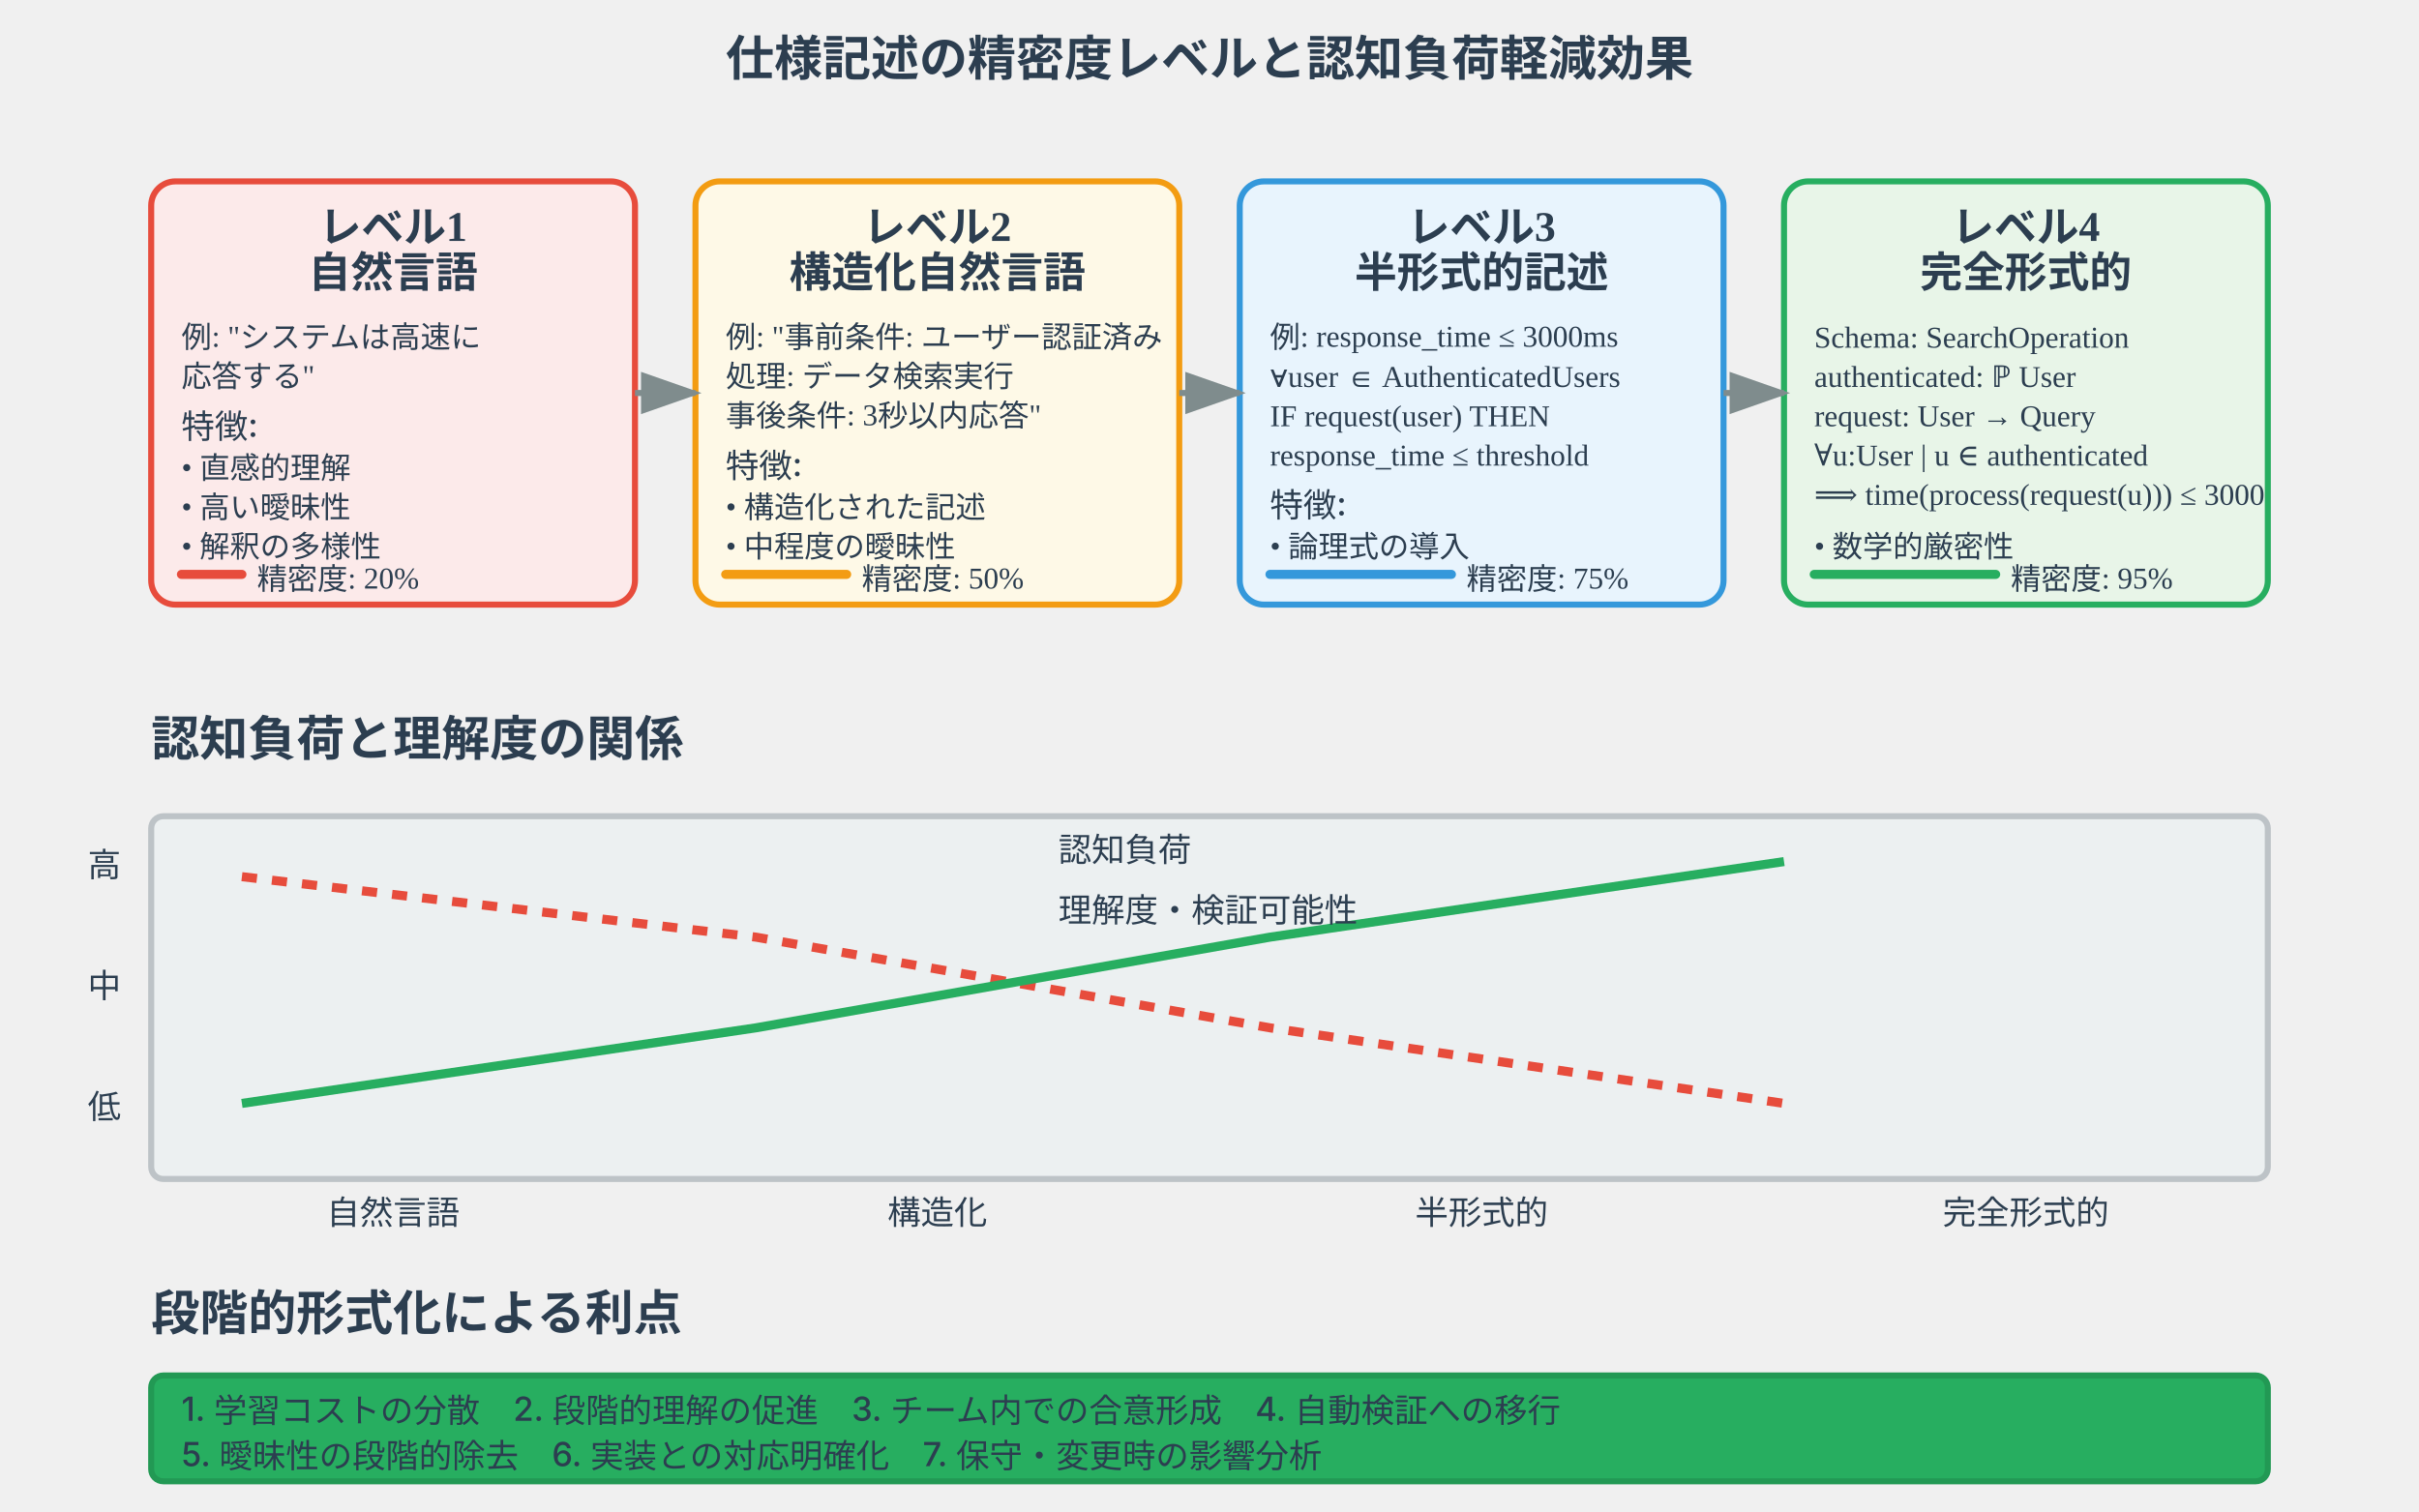
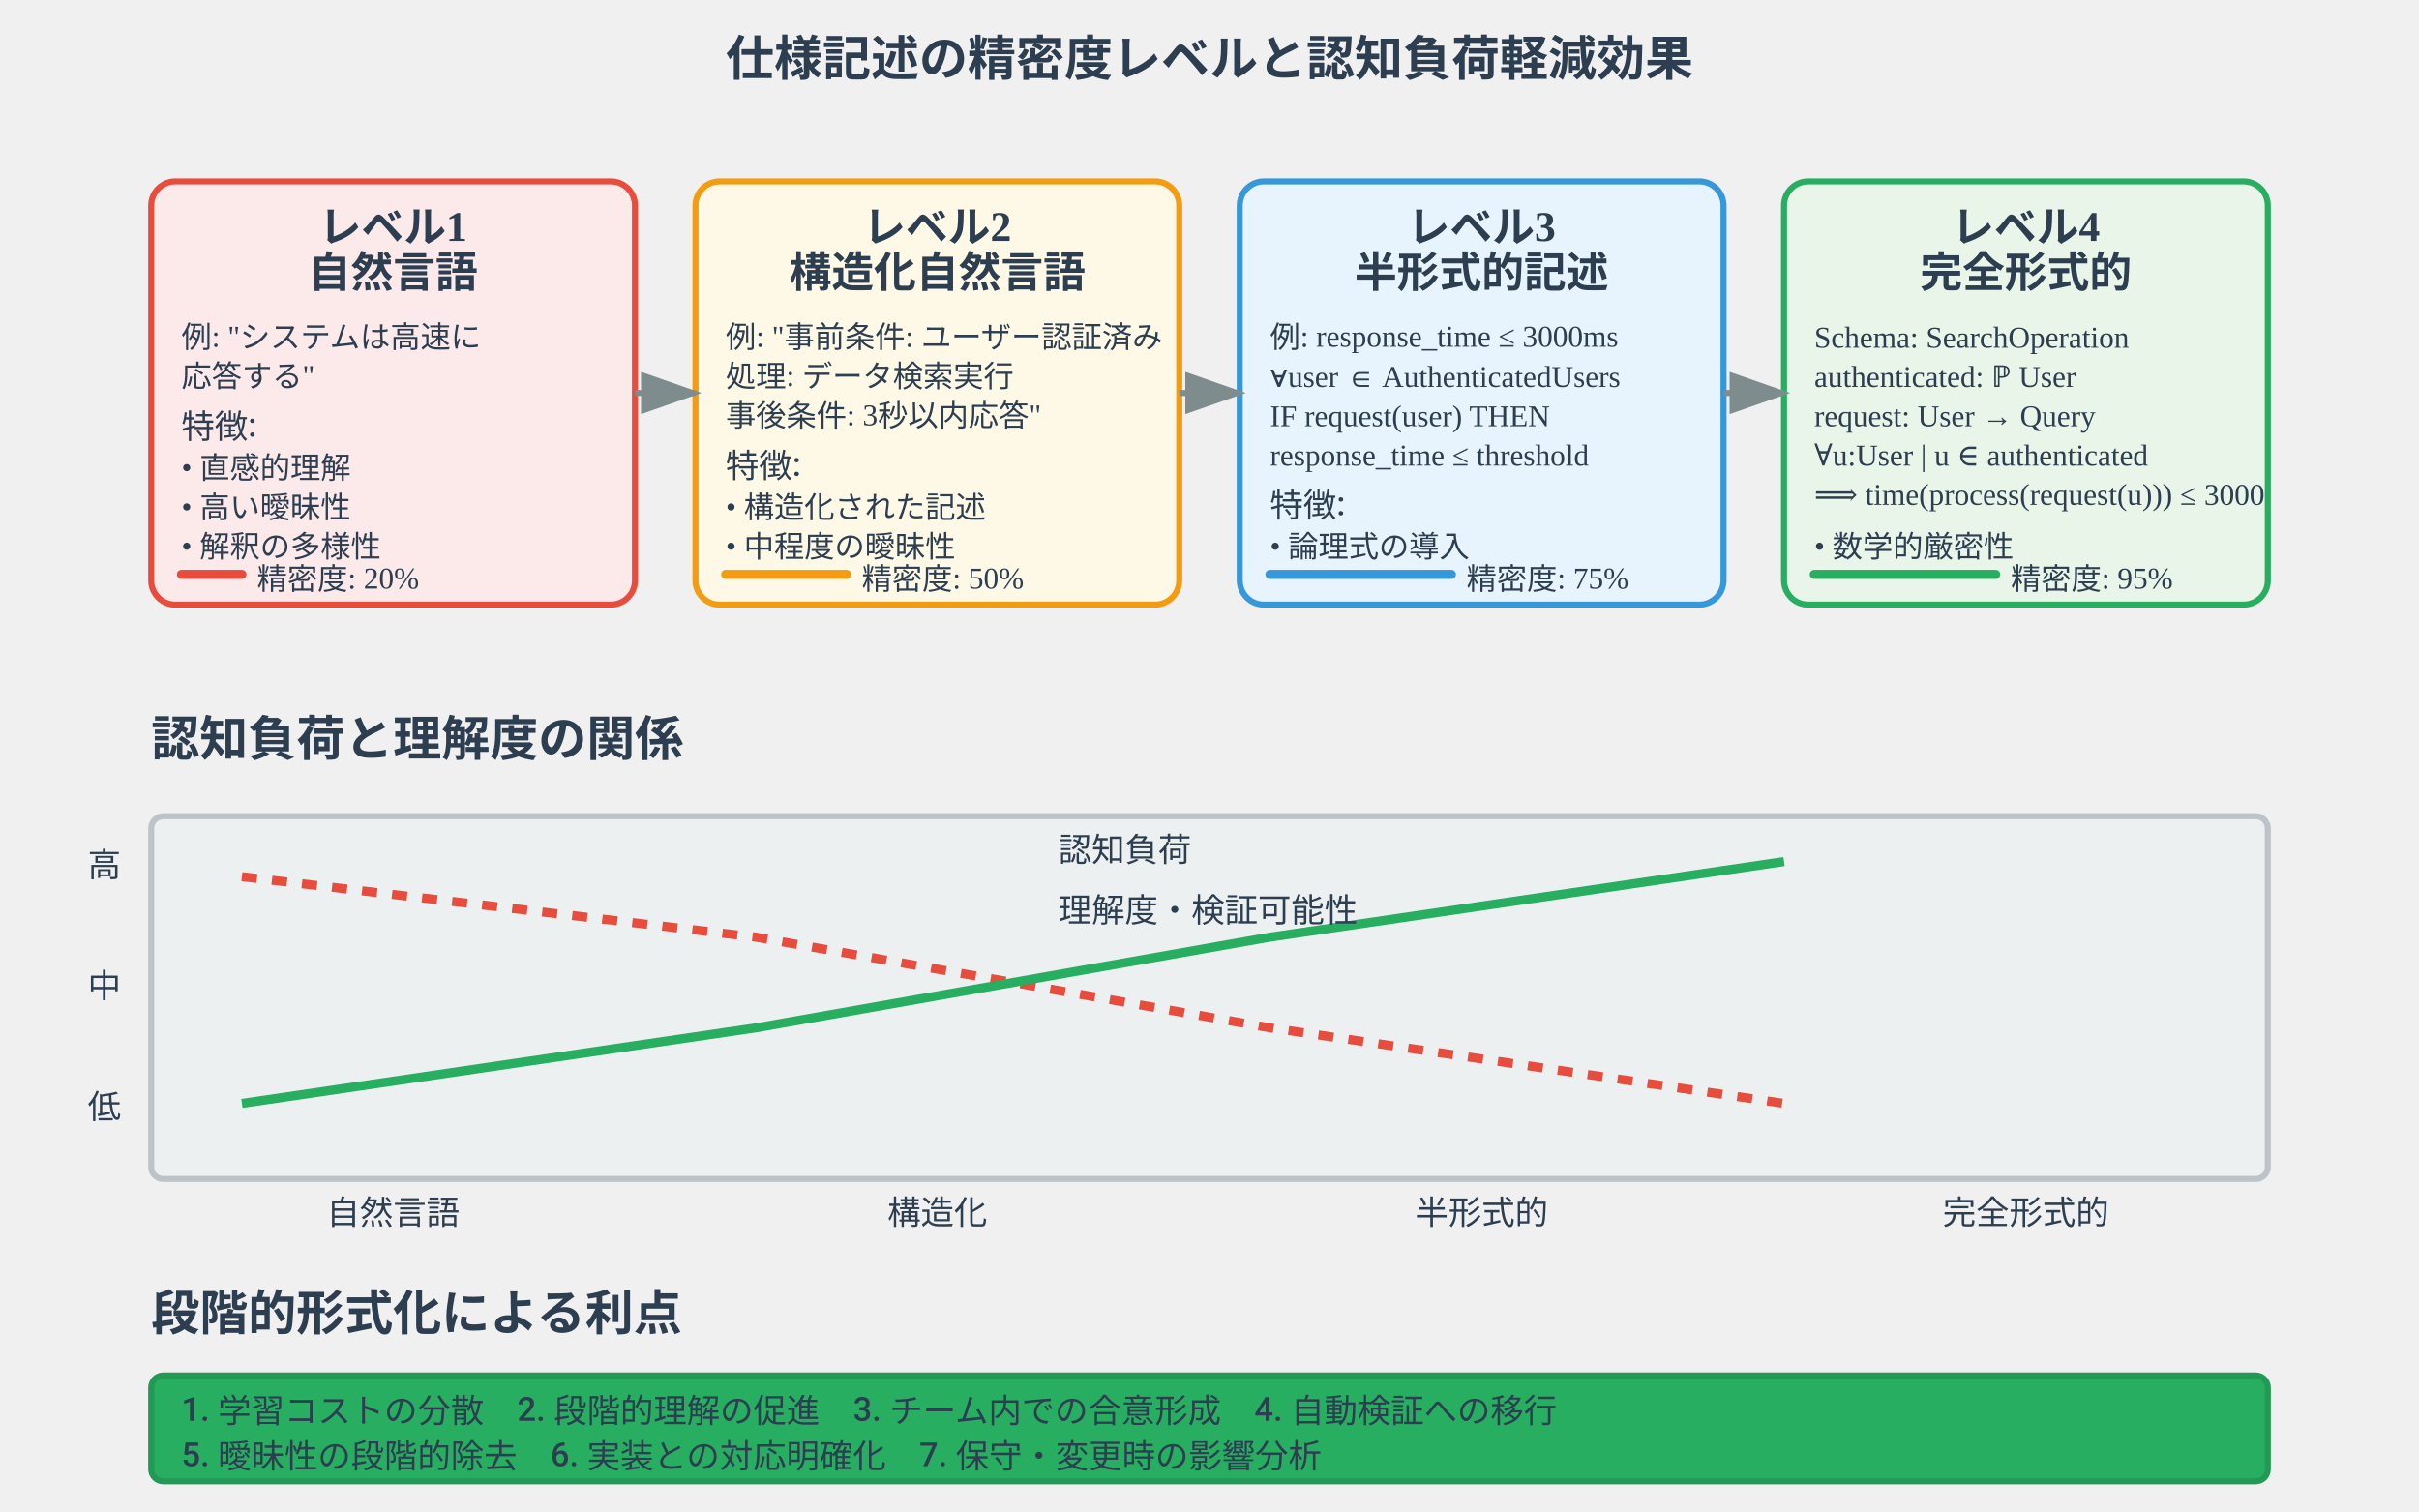
<svg xmlns="http://www.w3.org/2000/svg" viewBox="0 0 800 500">
  <defs>
    <style>
      .diagram-text { 
-         font-family: 'Inter', -apple-system, BlinkMacSystemFont, sans-serif; 
+         font-family: -apple-system, BlinkMacSystemFont, 'Segoe UI', Roboto, 'Helvetica Neue', Arial, 'Noto Sans', sans-serif, 'Apple Color Emoji', 'Segoe UI Emoji', 'Segoe UI Symbol', 'Noto Color Emoji'; 
        font-size: 11px; 
        fill: var(--text-color, #2c3e50);
        font-weight: 500;
      }
      .title-text { 
-         font-family: 'Inter', -apple-system, BlinkMacSystemFont, sans-serif; 
+         font-family: -apple-system, BlinkMacSystemFont, 'Segoe UI', Roboto, 'Helvetica Neue', Arial, 'Noto Sans', sans-serif, 'Apple Color Emoji', 'Segoe UI Emoji', 'Segoe UI Symbol', 'Noto Color Emoji'; 
        font-size: 16px; 
        fill: var(--text-color, #2c3e50);
        font-weight: 600;
      }
      .level-box {
        stroke-width: 2;
        rx: 8;
      }
      .level1 {
        fill: var(--danger-light, #fceaea);
        stroke: var(--danger-color, #e74c3c);
      }
      .level2 {
        fill: var(--warning-light, #fef9e7);
        stroke: var(--warning-color, #f39c12);
      }
      .level3 {
        fill: var(--info-light, #e8f4fd);
        stroke: var(--info-color, #3498db);
      }
      .level4 {
        fill: var(--success-light, #e8f5e8);
        stroke: var(--success-color, #27ae60);
      }
      .level-title {
        font-weight: 600;
        font-size: 14px;
        fill: var(--text-color, #2c3e50);
      }
      .precision-bar {
        stroke-width: 3;
        stroke-linecap: round;
      }
      .precision-low {
        stroke: var(--danger-color, #e74c3c);
      }
      .precision-medium {
        stroke: var(--warning-color, #f39c12);
      }
      .precision-high {
        stroke: var(--info-color, #3498db);
      }
      .precision-very-high {
        stroke: var(--success-color, #27ae60);
      }
      .example-text {
        font-size: 10px;
        fill: var(--text-color, #2c3e50);
      }
      .math-text {
        font-family: 'Times New Roman', serif;
        font-size: 10px;
        fill: var(--text-color, #2c3e50);
      }
      .arrow {
        stroke: var(--secondary-color, #7f8c8d);
        stroke-width: 2;
        marker-end: url(#arrowhead);
      }
    </style>
    <marker id="arrowhead" markerWidth="10" markerHeight="7" refX="9" refY="3.5" orient="auto">
      <polygon points="0 0, 10 3.5, 0 7" fill="var(--secondary-color, #7f8c8d)" />
    </marker>
  </defs>
  <text x="400" y="25" class="title-text" text-anchor="middle">仕様記述の精密度レベルと認知負荷軽減効果</text>
  <rect x="50" y="60" width="160" height="140" class="level-box level1" />
  <text x="130" y="80" class="level-title" text-anchor="middle">レベル1</text>
  <text x="130" y="95" class="level-title" text-anchor="middle">自然言語</text>
  <text x="60" y="115" class="example-text">例: "システムは高速に</text>
  <text x="60" y="128" class="example-text">応答する"</text>
  <text x="60" y="145" class="diagram-text">特徴:</text>
  <text x="60" y="158" class="example-text">• 直感的理解</text>
  <text x="60" y="171" class="example-text">• 高い曖昧性</text>
  <text x="60" y="184" class="example-text">• 解釈の多様性</text>
  <line x1="60" y1="190" x2="80" y2="190" class="precision-bar precision-low" />
  <text x="85" y="195" class="example-text">精密度: 20%</text>
  <rect x="230" y="60" width="160" height="140" class="level-box level2" />
  <text x="310" y="80" class="level-title" text-anchor="middle">レベル2</text>
  <text x="310" y="95" class="level-title" text-anchor="middle">構造化自然言語</text>
  <text x="240" y="115" class="example-text">例: "事前条件: ユーザー認証済み</text>
  <text x="240" y="128" class="example-text">処理: データ検索実行</text>
  <text x="240" y="141" class="example-text">事後条件: 3秒以内応答"</text>
  <text x="240" y="158" class="diagram-text">特徴:</text>
  <text x="240" y="171" class="example-text">• 構造化された記述</text>
  <text x="240" y="184" class="example-text">• 中程度の曖昧性</text>
  <line x1="240" y1="190" x2="280" y2="190" class="precision-bar precision-medium" />
  <text x="285" y="195" class="example-text">精密度: 50%</text>
  <rect x="410" y="60" width="160" height="140" class="level-box level3" />
  <text x="490" y="80" class="level-title" text-anchor="middle">レベル3</text>
  <text x="490" y="95" class="level-title" text-anchor="middle">半形式的記述</text>
  <text x="420" y="115" class="example-text">例: response_time ≤ 3000ms</text>
  <text x="420" y="128" class="example-text">∀user ∈ AuthenticatedUsers</text>
  <text x="420" y="141" class="example-text">IF request(user) THEN</text>
  <text x="420" y="154" class="example-text">response_time ≤ threshold</text>
  <text x="420" y="171" class="diagram-text">特徴:</text>
  <text x="420" y="184" class="example-text">• 論理式の導入</text>
  <line x1="420" y1="190" x2="480" y2="190" class="precision-bar precision-high" />
  <text x="485" y="195" class="example-text">精密度: 75%</text>
  <rect x="590" y="60" width="160" height="140" class="level-box level4" />
  <text x="670" y="80" class="level-title" text-anchor="middle">レベル4</text>
  <text x="670" y="95" class="level-title" text-anchor="middle">完全形式的</text>
  <text x="600" y="115" class="math-text">Schema: SearchOperation</text>
  <text x="600" y="128" class="math-text">authenticated: ℙ User</text>
  <text x="600" y="141" class="math-text">request: User → Query</text>
  <text x="600" y="154" class="math-text">∀u:User | u ∈ authenticated</text>
  <text x="600" y="167" class="math-text">⟹ time(process(request(u))) ≤ 3000</text>
  <text x="600" y="184" class="example-text">• 数学的厳密性</text>
  <line x1="600" y1="190" x2="660" y2="190" class="precision-bar precision-very-high" />
  <text x="665" y="195" class="example-text">精密度: 95%</text>
  <path d="M 210 130 L 230 130" fill="none" class="arrow" />
  <path d="M 390 130 L 410 130" fill="none" class="arrow" />
  <path d="M 570 130 L 590 130" fill="none" class="arrow" />
  <text x="50" y="250" class="title-text">認知負荷と理解度の関係</text>
  <rect x="50" y="270" width="700" height="120" fill="var(--bg-color, #ecf0f1)" stroke="var(--border-color, #bdc3c7)" stroke-width="2" rx="4" />
  <text x="40" y="290" class="diagram-text" text-anchor="end">高</text>
  <text x="40" y="330" class="diagram-text" text-anchor="end">中</text>
  <text x="40" y="370" class="diagram-text" text-anchor="end">低</text>
  <polyline points="80,290 250,310 420,340 590,365" fill="none" stroke="var(--danger-color, #e74c3c)" stroke-width="3" stroke-dasharray="5,5" />
  <text x="350" y="285" class="diagram-text" fill="var(--danger-color, #e74c3c)" font-weight="600">認知負荷</text>
  <polyline points="80,365 250,340 420,310 590,285" fill="none" stroke="var(--success-color, #27ae60)" stroke-width="3" />
  <text x="350" y="305" class="diagram-text" fill="var(--success-color, #27ae60)" font-weight="600">理解度・検証可能性</text>
  <text x="130" y="405" class="diagram-text" text-anchor="middle">自然言語</text>
  <text x="310" y="405" class="diagram-text" text-anchor="middle">構造化</text>
  <text x="490" y="405" class="diagram-text" text-anchor="middle">半形式的</text>
  <text x="670" y="405" class="diagram-text" text-anchor="middle">完全形式的</text>
  <text x="50" y="440" class="title-text">段階的形式化による利点</text>
  <rect x="50" y="455" width="700" height="35" fill="var(--success-color, #27ae60)" stroke="var(--border-color, #229954)" stroke-width="2" rx="4" />
  <text x="60" y="470" class="diagram-text" fill="white" font-weight="600">1. 学習コストの分散　2. 段階的理解の促進　3. チーム内での合意形成　4. 自動検証への移行</text>
  <text x="60" y="485" class="diagram-text" fill="white" font-weight="600">5. 曖昧性の段階的除去　6. 実装との対応明確化　7. 保守・変更時の影響分析</text>
</svg>
